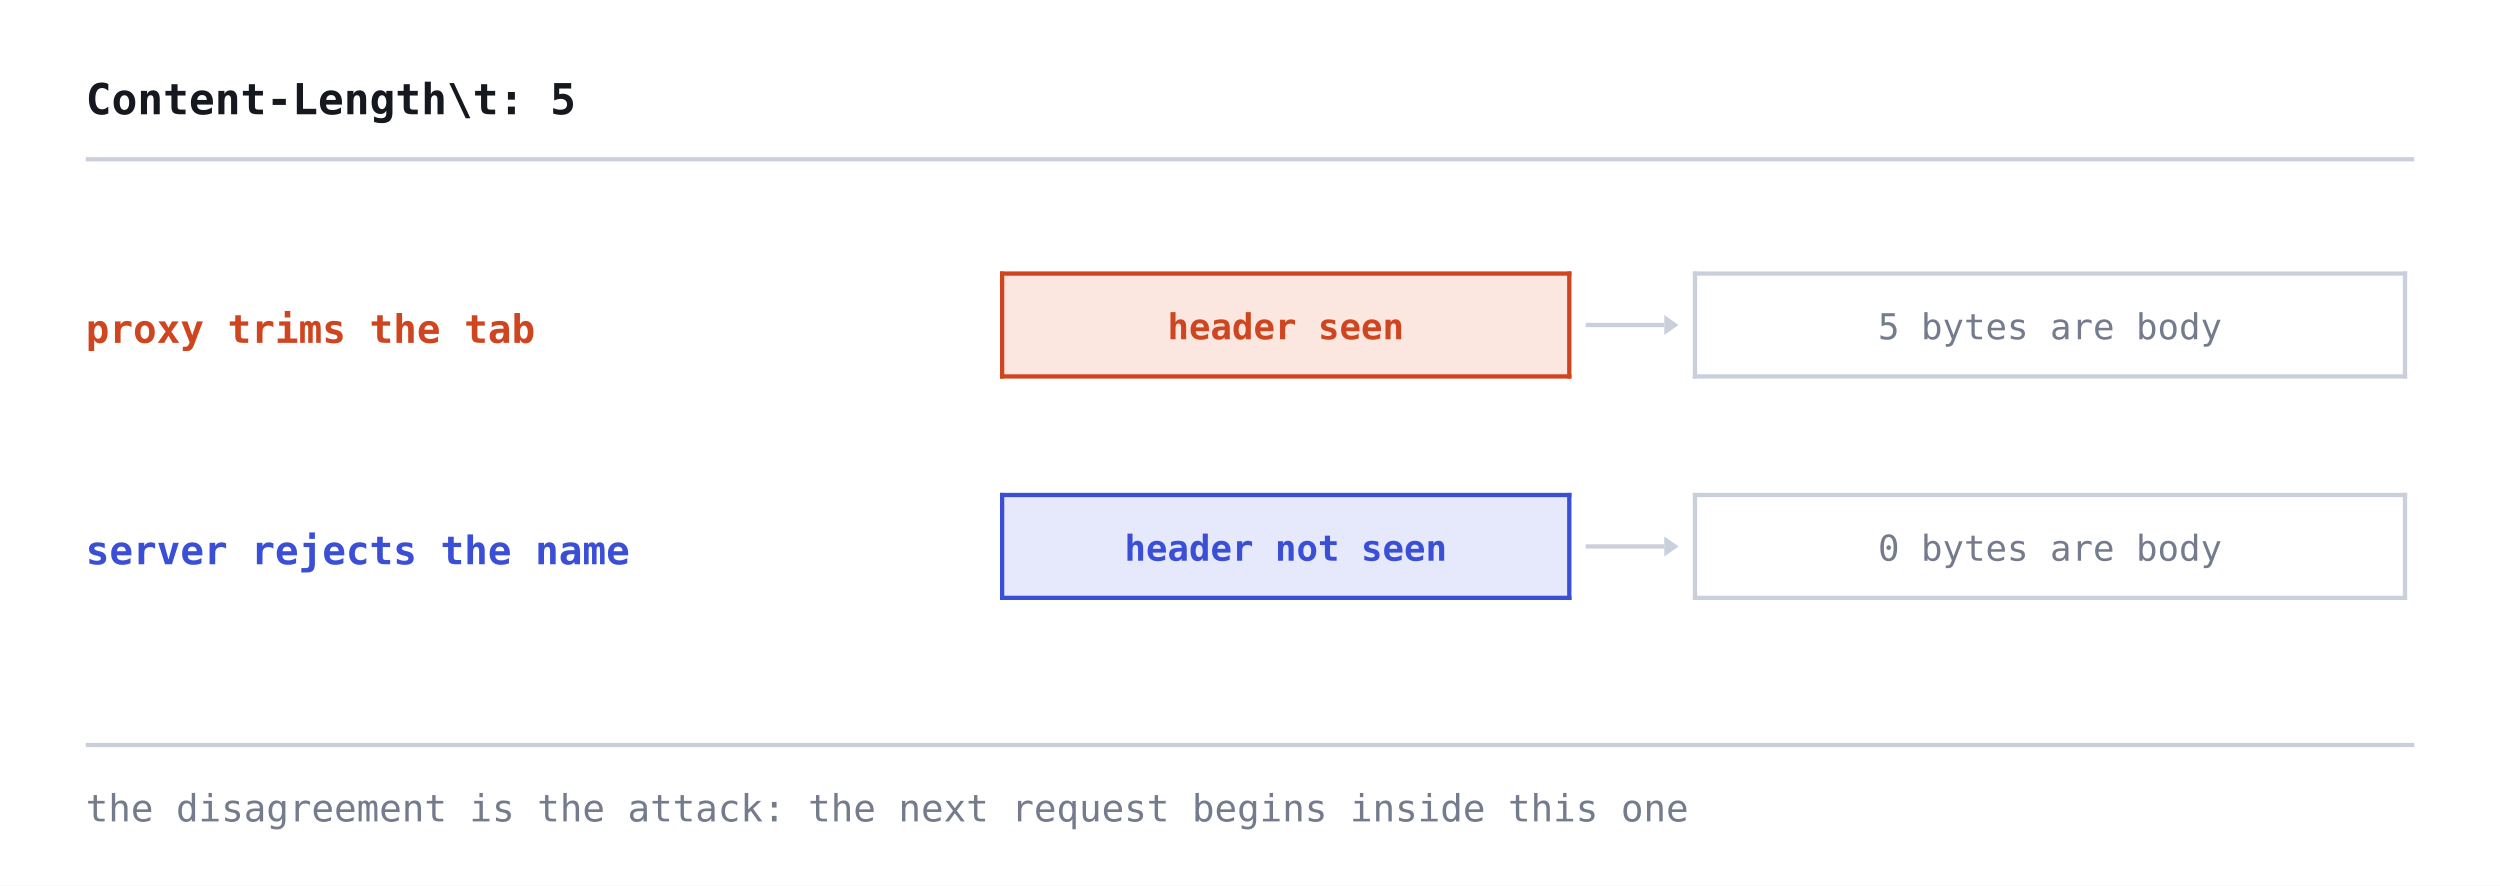
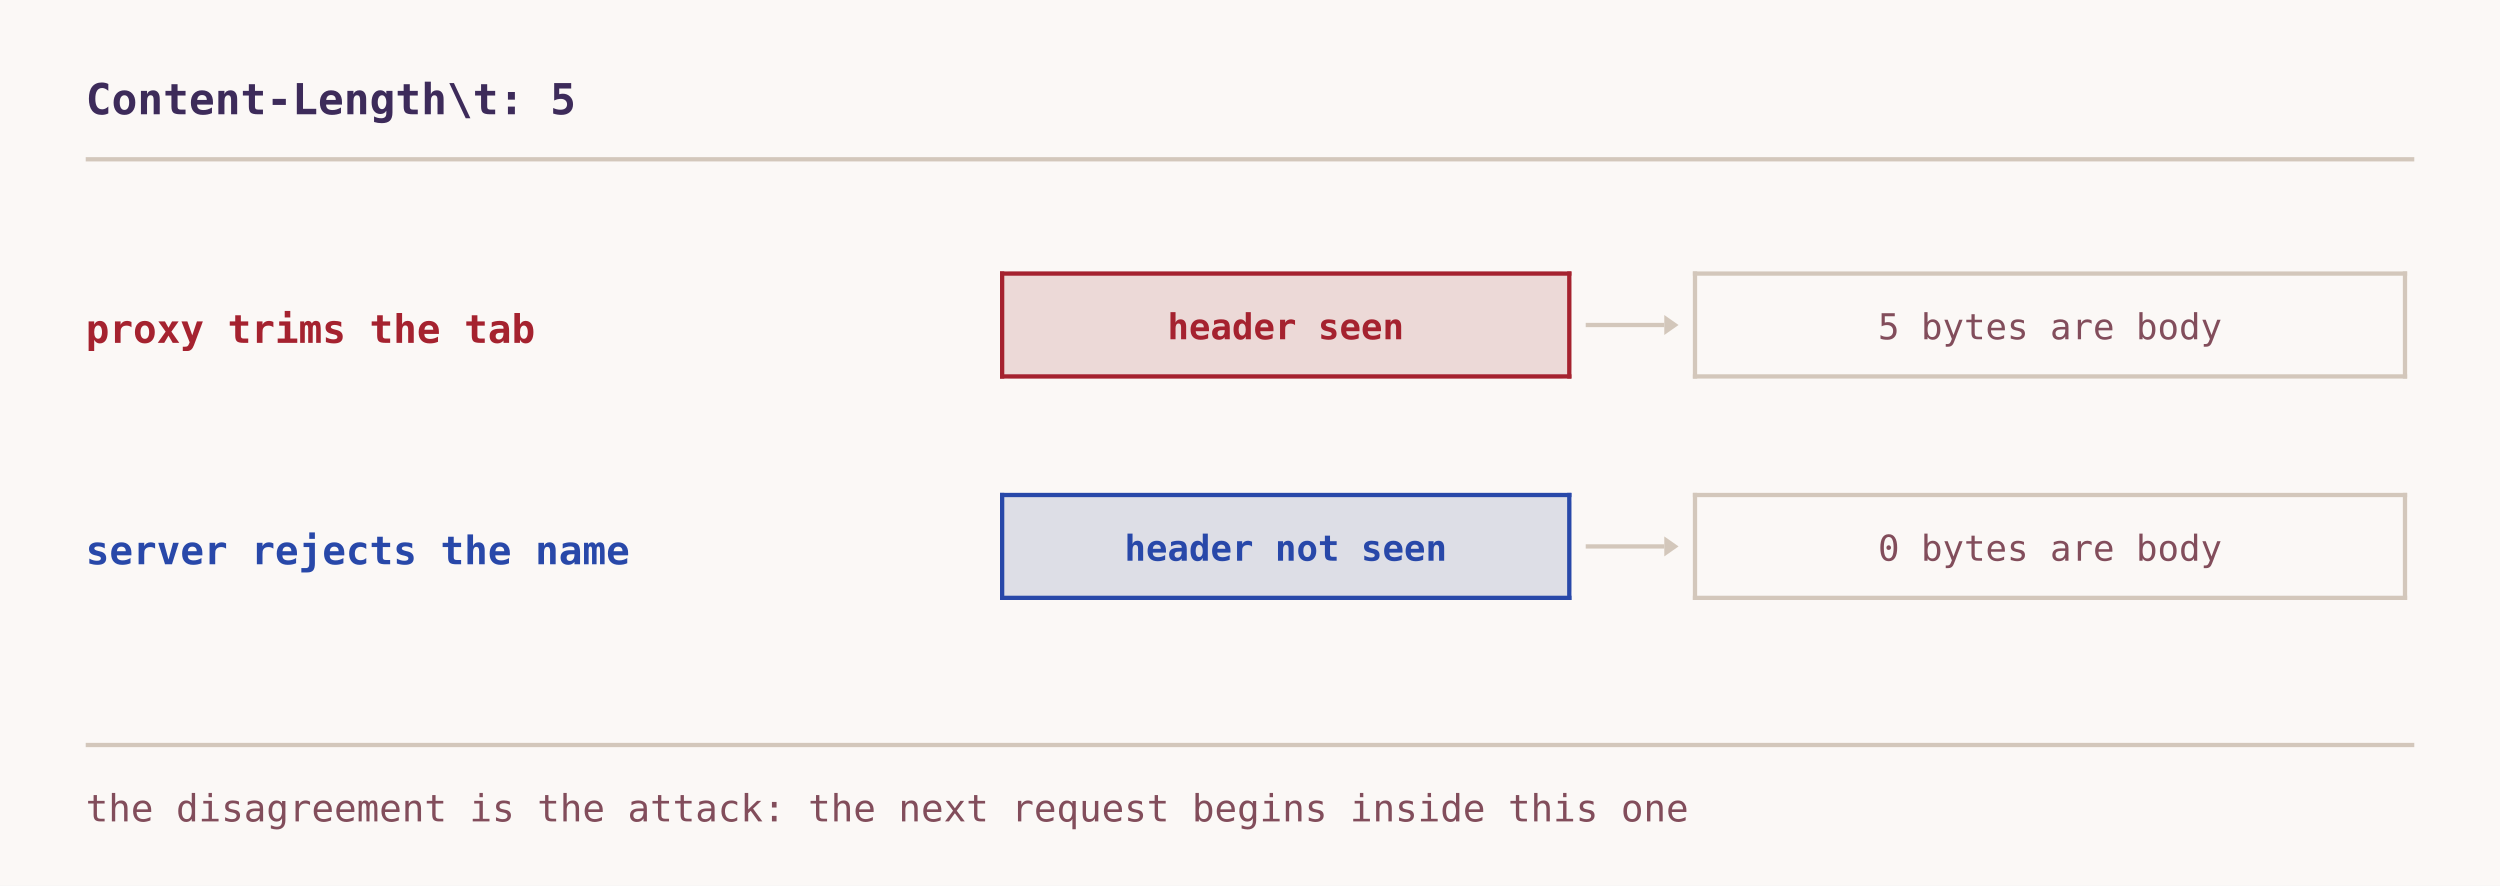
<svg xmlns="http://www.w3.org/2000/svg" viewBox="0 0 700 248" width="700" height="248" role="img">
-   <rect x="0" y="0" width="700" height="248" fill="#ffffff" />
-   <text x="24" y="32" font-family="ui-monospace,SFMono-Regular,Menlo,Consolas,monospace" font-size="12" font-weight="700" fill="#15181f" text-anchor="start">Content-Length\t: 5</text>
-   <rect x="24" y="44" width="652" height="1.2" rx="0" fill="#c9d0dc" />
-   <text x="24" y="96" font-family="ui-monospace,SFMono-Regular,Menlo,Consolas,monospace" font-size="11" font-weight="700" fill="#cf4520" text-anchor="start">proxy   trims the tab</text>
-   <rect x="280" y="76" width="160" height="30" rx="3" fill="#fbe7e0" />
-   <rect x="280" y="76" width="160" height="1.2" rx="0" fill="#cf4520" />
-   <rect x="280" y="104.8" width="160" height="1.2" rx="0" fill="#cf4520" />
-   <rect x="280" y="76" width="1.2" height="30" rx="0" fill="#cf4520" />
-   <rect x="438.8" y="76" width="1.2" height="30" rx="0" fill="#cf4520" />
-   <text x="360" y="95" font-family="ui-monospace,SFMono-Regular,Menlo,Consolas,monospace" font-size="10" font-weight="700" fill="#cf4520" text-anchor="middle">header seen</text>
-   <rect x="444" y="90.4" width="22" height="1.2" rx="0" fill="#c9d0dc" />
-   <path d="M466 88.2 L470 91 L466 93.8 z" fill="#c9d0dc" />
-   <rect x="474" y="76" width="200" height="1.2" rx="0" fill="#c9d0dc" />
-   <rect x="474" y="104.8" width="200" height="1.2" rx="0" fill="#c9d0dc" />
-   <rect x="474" y="76" width="1.2" height="30" rx="0" fill="#c9d0dc" />
-   <rect x="672.8" y="76" width="1.2" height="30" rx="0" fill="#c9d0dc" />
-   <text x="574" y="95" font-family="ui-monospace,SFMono-Regular,Menlo,Consolas,monospace" font-size="10" font-weight="400" fill="#737b8c" text-anchor="middle">5 bytes are body</text>
-   <text x="24" y="158" font-family="ui-monospace,SFMono-Regular,Menlo,Consolas,monospace" font-size="11" font-weight="700" fill="#3b4fd6" text-anchor="start">server  rejects the name</text>
-   <rect x="280" y="138" width="160" height="30" rx="3" fill="#e6e9fc" />
-   <rect x="280" y="138" width="160" height="1.2" rx="0" fill="#3b4fd6" />
-   <rect x="280" y="166.8" width="160" height="1.2" rx="0" fill="#3b4fd6" />
-   <rect x="280" y="138" width="1.2" height="30" rx="0" fill="#3b4fd6" />
-   <rect x="438.8" y="138" width="1.2" height="30" rx="0" fill="#3b4fd6" />
-   <text x="360" y="157" font-family="ui-monospace,SFMono-Regular,Menlo,Consolas,monospace" font-size="10" font-weight="700" fill="#3b4fd6" text-anchor="middle">header not seen</text>
-   <rect x="444" y="152.4" width="22" height="1.2" rx="0" fill="#c9d0dc" />
-   <path d="M466 150.2 L470 153 L466 155.8 z" fill="#c9d0dc" />
-   <rect x="474" y="138" width="200" height="1.2" rx="0" fill="#c9d0dc" />
-   <rect x="474" y="166.8" width="200" height="1.2" rx="0" fill="#c9d0dc" />
-   <rect x="474" y="138" width="1.2" height="30" rx="0" fill="#c9d0dc" />
-   <rect x="672.8" y="138" width="1.2" height="30" rx="0" fill="#c9d0dc" />
-   <text x="574" y="157" font-family="ui-monospace,SFMono-Regular,Menlo,Consolas,monospace" font-size="10" font-weight="400" fill="#737b8c" text-anchor="middle">0 bytes are body</text>
-   <rect x="24" y="208" width="652" height="1.2" rx="0" fill="#c9d0dc" />
-   <text x="24" y="230" font-family="ui-monospace,SFMono-Regular,Menlo,Consolas,monospace" font-size="10.5" font-weight="400" fill="#737b8c" text-anchor="start">the disagreement is the attack: the next request begins inside this one</text>
+   <rect x="0" y="0" width="700" height="248" fill="#fbf8f6" />
+   <text x="24" y="32" font-family="ui-monospace,SFMono-Regular,Menlo,Consolas,monospace" font-size="12" font-weight="700" fill="#3d2b5a" text-anchor="start">Content-Length\t: 5</text>
+   <rect x="24" y="44" width="652" height="1.2" rx="0" fill="#d3c7bb" />
+   <text x="24" y="96" font-family="ui-monospace,SFMono-Regular,Menlo,Consolas,monospace" font-size="11" font-weight="700" fill="#a5222f" text-anchor="start">proxy   trims the tab</text>
+   <rect x="280" y="76" width="160" height="30" rx="3" fill="#ecd9d7" />
+   <rect x="280" y="76" width="160" height="1.2" rx="0" fill="#a5222f" />
+   <rect x="280" y="104.8" width="160" height="1.2" rx="0" fill="#a5222f" />
+   <rect x="280" y="76" width="1.2" height="30" rx="0" fill="#a5222f" />
+   <rect x="438.8" y="76" width="1.2" height="30" rx="0" fill="#a5222f" />
+   <text x="360" y="95" font-family="ui-monospace,SFMono-Regular,Menlo,Consolas,monospace" font-size="10" font-weight="700" fill="#a5222f" text-anchor="middle">header seen</text>
+   <rect x="444" y="90.4" width="22" height="1.2" rx="0" fill="#d3c7bb" />
+   <path d="M466 88.2 L470 91 L466 93.8 z" fill="#d3c7bb" />
+   <rect x="474" y="76" width="200" height="1.2" rx="0" fill="#d3c7bb" />
+   <rect x="474" y="104.8" width="200" height="1.2" rx="0" fill="#d3c7bb" />
+   <rect x="474" y="76" width="1.2" height="30" rx="0" fill="#d3c7bb" />
+   <rect x="672.8" y="76" width="1.2" height="30" rx="0" fill="#d3c7bb" />
+   <text x="574" y="95" font-family="ui-monospace,SFMono-Regular,Menlo,Consolas,monospace" font-size="10" font-weight="400" fill="#824d5b" text-anchor="middle">5 bytes are body</text>
+   <text x="24" y="158" font-family="ui-monospace,SFMono-Regular,Menlo,Consolas,monospace" font-size="11" font-weight="700" fill="#2848a9" text-anchor="start">server  rejects the name</text>
+   <rect x="280" y="138" width="160" height="30" rx="3" fill="#dddee6" />
+   <rect x="280" y="138" width="160" height="1.2" rx="0" fill="#2848a9" />
+   <rect x="280" y="166.8" width="160" height="1.2" rx="0" fill="#2848a9" />
+   <rect x="280" y="138" width="1.2" height="30" rx="0" fill="#2848a9" />
+   <rect x="438.8" y="138" width="1.2" height="30" rx="0" fill="#2848a9" />
+   <text x="360" y="157" font-family="ui-monospace,SFMono-Regular,Menlo,Consolas,monospace" font-size="10" font-weight="700" fill="#2848a9" text-anchor="middle">header not seen</text>
+   <rect x="444" y="152.4" width="22" height="1.2" rx="0" fill="#d3c7bb" />
+   <path d="M466 150.2 L470 153 L466 155.8 z" fill="#d3c7bb" />
+   <rect x="474" y="138" width="200" height="1.2" rx="0" fill="#d3c7bb" />
+   <rect x="474" y="166.8" width="200" height="1.2" rx="0" fill="#d3c7bb" />
+   <rect x="474" y="138" width="1.2" height="30" rx="0" fill="#d3c7bb" />
+   <rect x="672.8" y="138" width="1.2" height="30" rx="0" fill="#d3c7bb" />
+   <text x="574" y="157" font-family="ui-monospace,SFMono-Regular,Menlo,Consolas,monospace" font-size="10" font-weight="400" fill="#824d5b" text-anchor="middle">0 bytes are body</text>
+   <rect x="24" y="208" width="652" height="1.2" rx="0" fill="#d3c7bb" />
+   <text x="24" y="230" font-family="ui-monospace,SFMono-Regular,Menlo,Consolas,monospace" font-size="10.5" font-weight="400" fill="#824d5b" text-anchor="start">the disagreement is the attack: the next request begins inside this one</text>
</svg>
